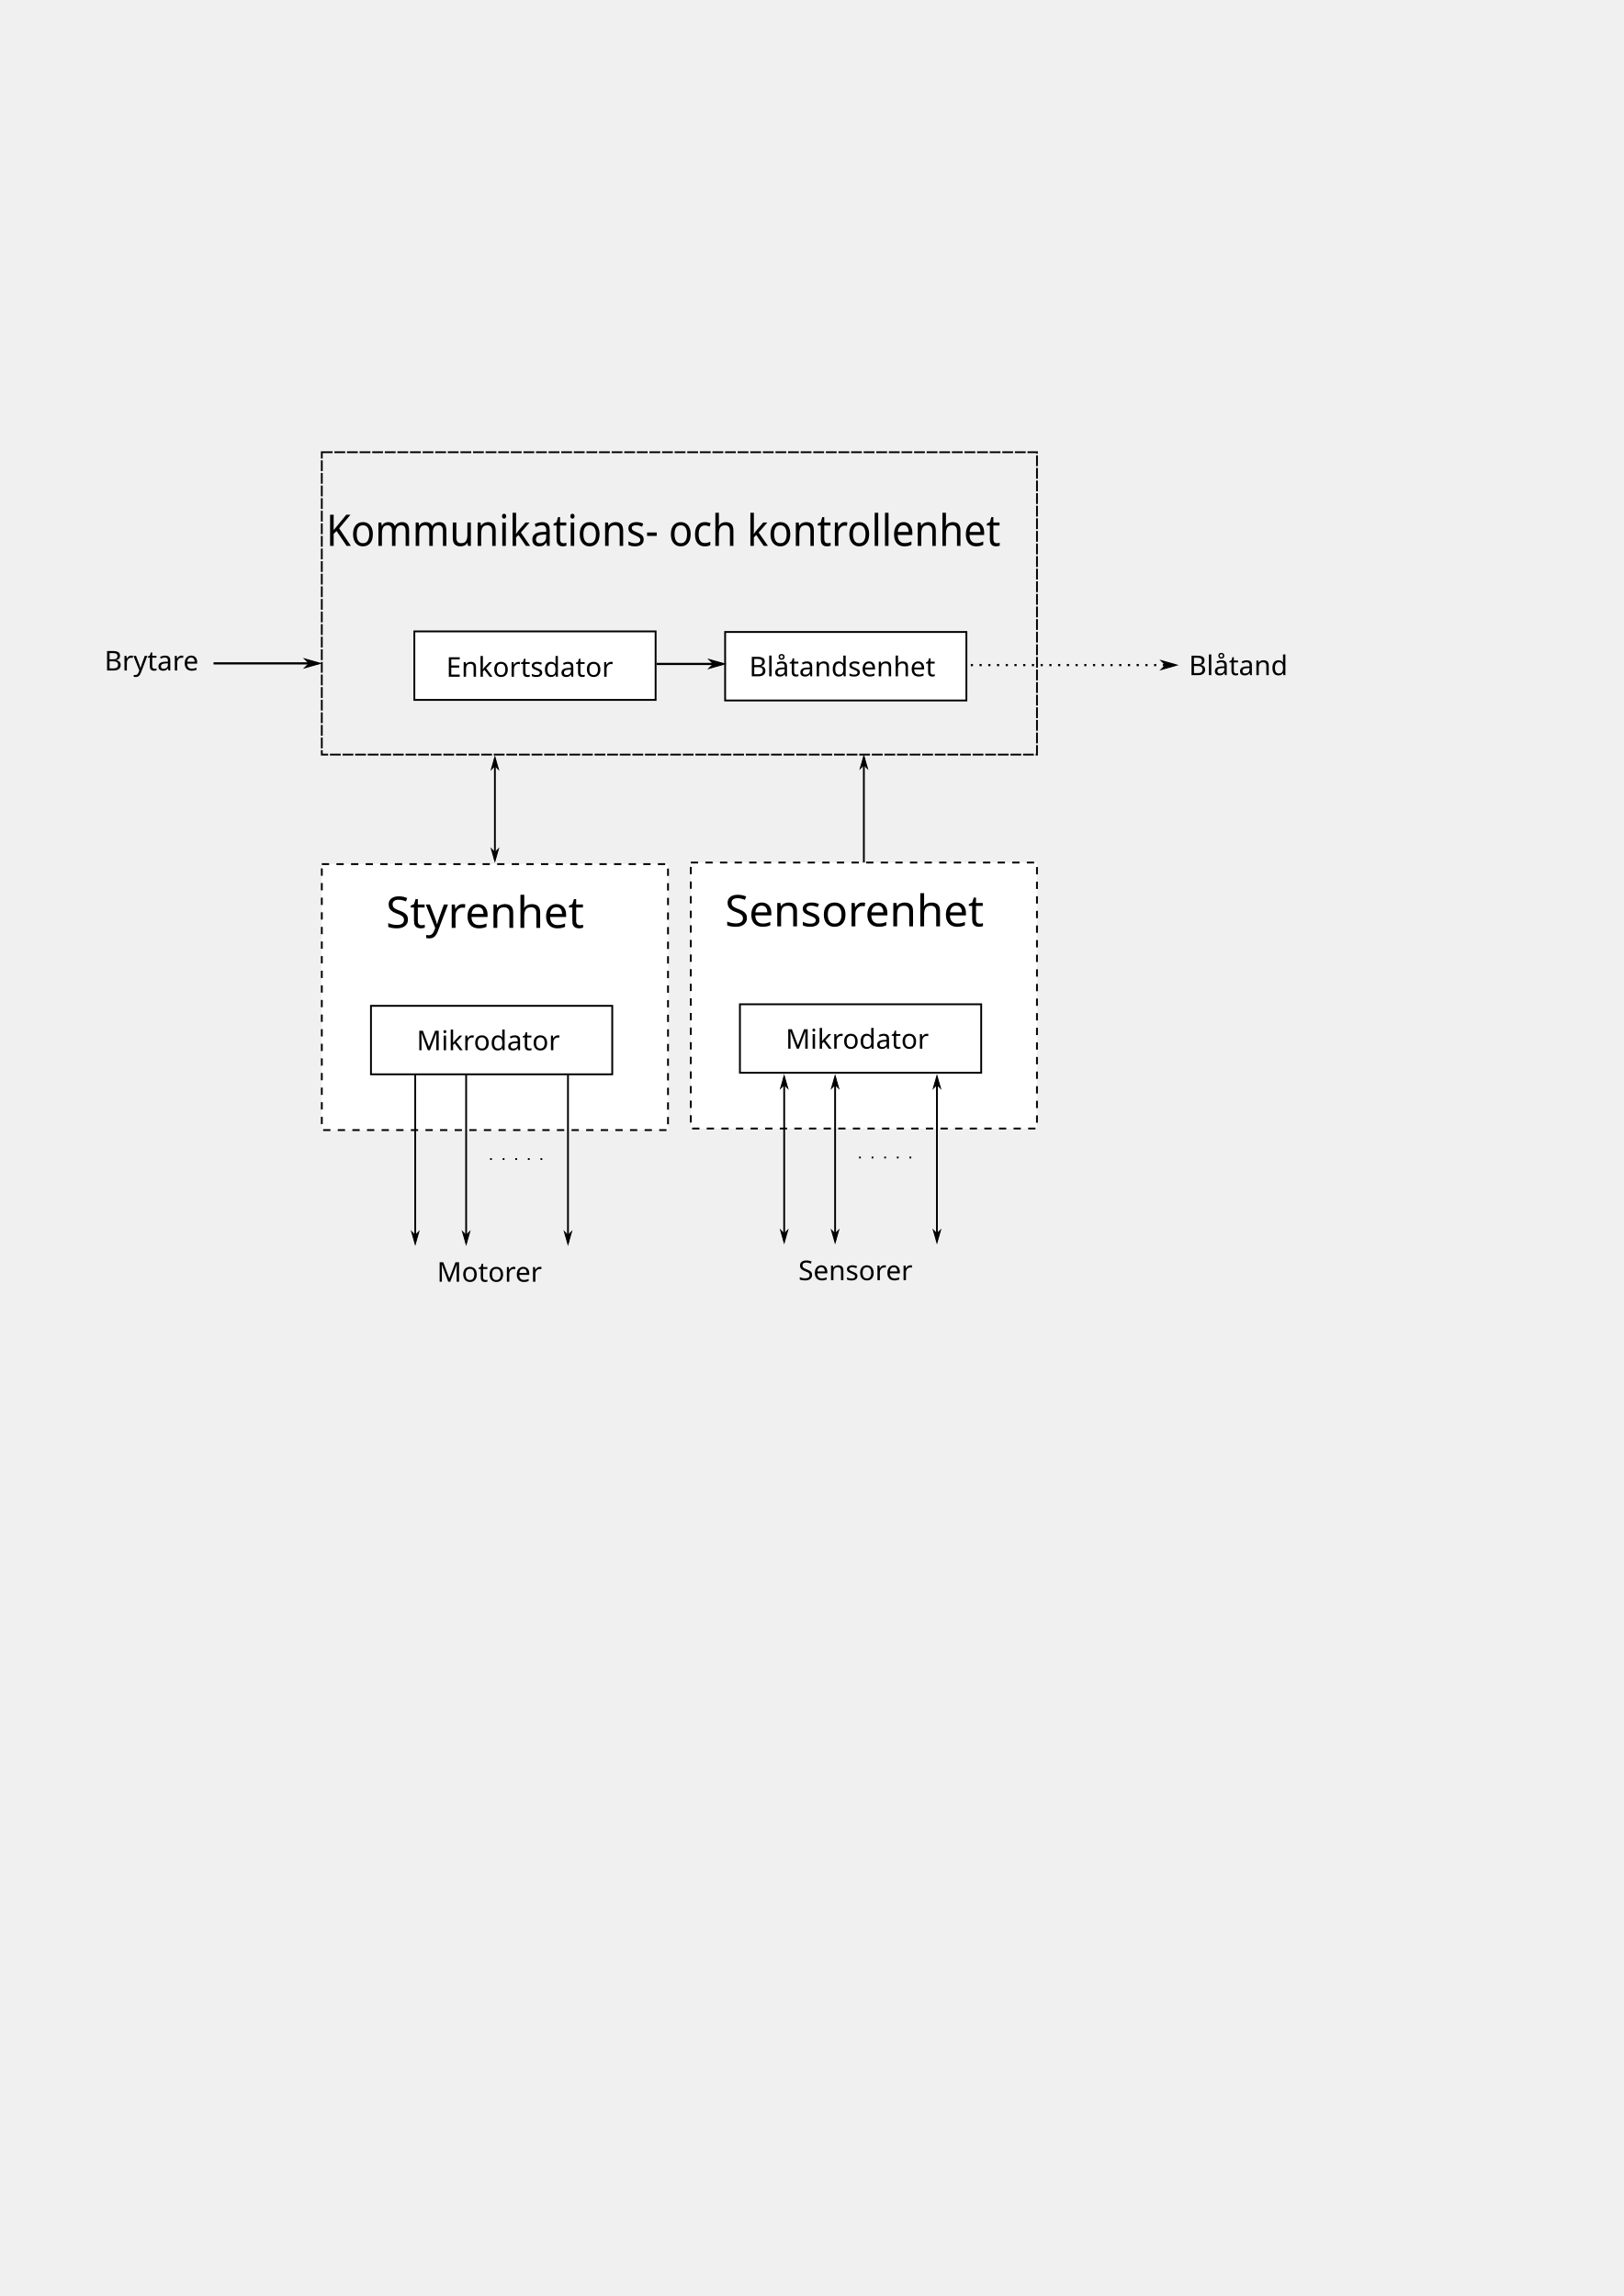
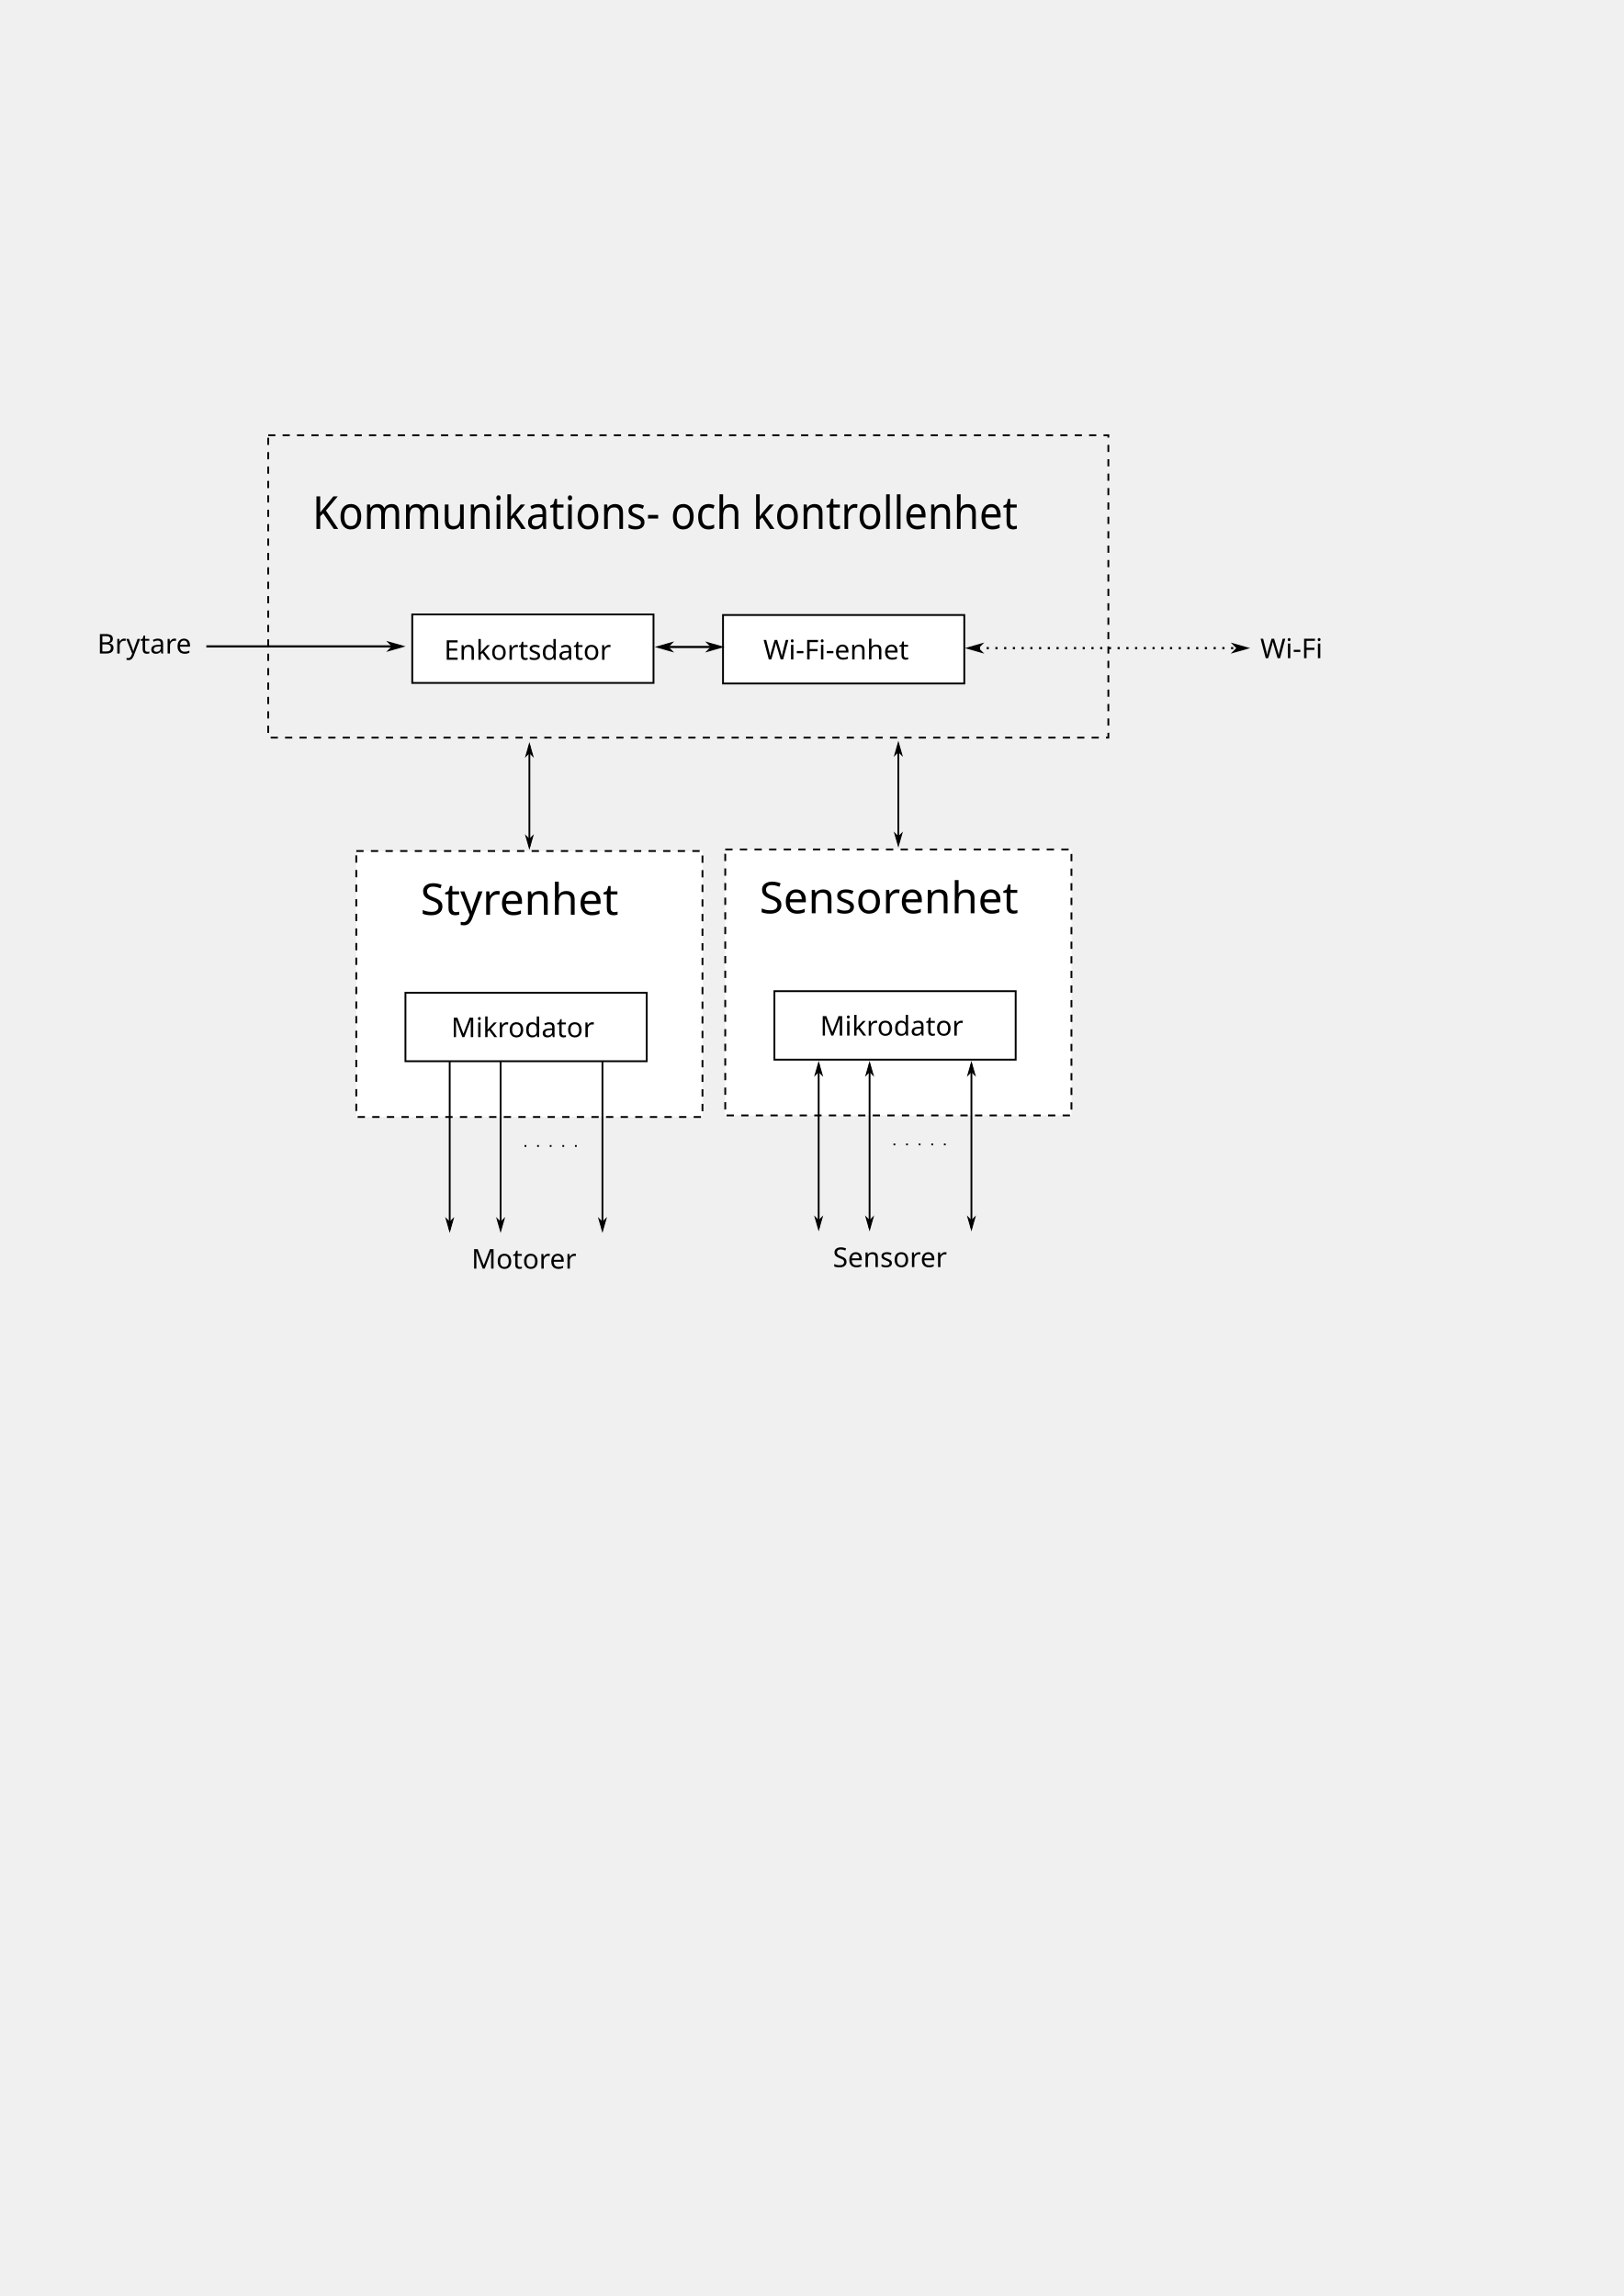
<svg xmlns="http://www.w3.org/2000/svg" width="210mm" height="297mm" viewBox="0 0 744.094 1052.362" id="svg6922" version="1.1">
  <defs id="defs6924">
+     <marker style="overflow:visible" id="marker5509" refX="0" refY="0" orient="auto">
+       <path transform="matrix(0.4,0,0,0.4,4,0)" style="fill:#000000;fill-opacity:1;fill-rule:evenodd;stroke:#000000;stroke-width:1pt;stroke-opacity:1" d="M 0,0 5,-5 -12.5,0 5,5 0,0 Z" id="path5511" />
+     </marker>
+     <marker orient="auto" refY="0" refX="0" id="marker5301" style="overflow:visible">
+       <path id="path5303" d="M 0,0 5,-5 -12.5,0 5,5 0,0 Z" style="fill:#000000;fill-opacity:1;fill-rule:evenodd;stroke:#000000;stroke-width:1pt;stroke-opacity:1" transform="matrix(0.4,0,0,0.4,4,0)" />
+     </marker>
+     <marker style="overflow:visible" id="marker4409" refX="0" refY="0" orient="auto">
+       <path transform="matrix(-0.4,0,0,-0.4,-4,0)" style="fill:#000000;fill-opacity:1;fill-rule:evenodd;stroke:#000000;stroke-width:1pt;stroke-opacity:1" d="M 0,0 5,-5 -12.5,0 5,5 0,0 Z" id="path4411" />
+     </marker>
    <marker style="overflow:visible" id="marker12801" refX="0" refY="0" orient="auto">
      <path transform="matrix(0.4,0,0,0.4,4,0)" style="fill:#000000;fill-opacity:1;fill-rule:evenodd;stroke:#000000;stroke-width:1pt;stroke-opacity:1" d="M 0,0 5,-5 -12.5,0 5,5 0,0 Z" id="path12803" />
    </marker>
    <marker style="overflow:visible" id="marker12653" refX="0" refY="0" orient="auto">
      <path transform="matrix(0.4,0,0,0.4,4,0)" style="fill:#000000;fill-opacity:1;fill-rule:evenodd;stroke:#000000;stroke-width:1pt;stroke-opacity:1" d="M 0,0 5,-5 -12.5,0 5,5 0,0 Z" id="path12655" />
    </marker>
    <marker orient="auto" refY="0" refX="0" id="marker11662" style="overflow:visible">
      <path id="path11664" d="M 0,0 5,-5 -12.5,0 5,5 0,0 Z" style="fill:#000000;fill-opacity:1;fill-rule:evenodd;stroke:#000000;stroke-width:1pt;stroke-opacity:1" transform="matrix(0.4,0,0,0.4,4,0)" />
    </marker>
    <marker orient="auto" refY="0" refX="0" id="marker8154" style="overflow:visible">
      <path id="path8156" d="M 0,0 5,-5 -12.5,0 5,5 0,0 Z" style="fill:#000000;fill-opacity:1;fill-rule:evenodd;stroke:#000000;stroke-width:1pt;stroke-opacity:1" transform="matrix(0.4,0,0,0.4,4,0)" />
    </marker>
    <marker style="overflow:visible" id="marker9057" refX="0" refY="0" orient="auto">
      <path transform="matrix(0.4,0,0,0.4,4,0)" style="fill:#000000;fill-opacity:1;fill-rule:evenodd;stroke:#000000;stroke-width:1pt;stroke-opacity:1" d="M 0,0 5,-5 -12.5,0 5,5 0,0 Z" id="path9059" />
    </marker>
    <marker style="overflow:visible" id="marker9211" refX="0" refY="0" orient="auto">
      <path transform="matrix(0.4,0,0,0.4,4,0)" style="fill:#000000;fill-opacity:1;fill-rule:evenodd;stroke:#000000;stroke-width:1pt;stroke-opacity:1" d="M 0,0 5,-5 -12.5,0 5,5 0,0 Z" id="path9213" />
    </marker>
    <marker style="overflow:visible" id="marker9371" refX="0" refY="0" orient="auto">
      <path transform="matrix(0.4,0,0,0.4,4,0)" style="fill:#000000;fill-opacity:1;fill-rule:evenodd;stroke:#000000;stroke-width:1pt;stroke-opacity:1" d="M 0,0 5,-5 -12.5,0 5,5 0,0 Z" id="path9373" />
    </marker>
-     <marker orient="auto" refY="0" refX="0" id="marker4690" style="overflow:visible">
-       <path id="path4692" d="M 0,0 5,-5 -12.5,0 5,5 0,0 Z" style="fill:#000000;fill-opacity:1;fill-rule:evenodd;stroke:#000000;stroke-width:1pt;stroke-opacity:1" transform="matrix(-0.4,0,0,-0.4,-4,0)" />
-     </marker>
    <marker style="overflow:visible" id="marker6222" refX="0" refY="0" orient="auto">
      <path transform="matrix(0.4,0,0,0.4,4,0)" style="fill:#000000;fill-opacity:1;fill-rule:evenodd;stroke:#000000;stroke-width:1pt;stroke-opacity:1" d="M 0,0 5,-5 -12.5,0 5,5 0,0 Z" id="path6224" />
-     </marker>
-     <marker orient="auto" refY="0" refX="0" id="marker4690-9" style="overflow:visible">
-       <path id="path4692-3" d="M 0,0 5,-5 -12.5,0 5,5 0,0 Z" style="fill:#000000;fill-opacity:1;fill-rule:evenodd;stroke:#000000;stroke-width:1pt;stroke-opacity:1" transform="matrix(-0.4,0,0,-0.4,-4,0)" />
    </marker>
    <marker style="overflow:visible" id="marker7066" refX="0" refY="0" orient="auto">
      <path transform="matrix(0.4,0,0,0.4,4,0)" style="fill:#000000;fill-opacity:1;fill-rule:evenodd;stroke:#000000;stroke-width:1pt;stroke-opacity:1" d="M 0,0 5,-5 -12.5,0 5,5 0,0 Z" id="path7068" />
    </marker>
    <marker style="overflow:visible" id="marker6884" refX="0" refY="0" orient="auto">
      <path transform="matrix(-0.4,0,0,-0.4,-4,0)" style="fill:#000000;fill-opacity:1;fill-rule:evenodd;stroke:#000000;stroke-width:1pt;stroke-opacity:1" d="M 0,0 5,-5 -12.5,0 5,5 0,0 Z" id="path6886" />
    </marker>
    <marker orient="auto" refY="0" refX="0" id="Arrow1Mstart" style="overflow:visible">
      <path id="path7947" d="M 0,0 5,-5 -12.5,0 5,5 0,0 Z" style="fill:#000000;fill-opacity:1;fill-rule:evenodd;stroke:#000000;stroke-width:1pt;stroke-opacity:1" transform="matrix(0.4,0,0,0.4,4,0)" />
    </marker>
    <marker orient="auto" refY="0" refX="0" id="Arrow1Mstart-7" style="overflow:visible">
      <path id="path7947-8" d="M 0,0 5,-5 -12.5,0 5,5 0,0 Z" style="fill:#000000;fill-opacity:1;fill-rule:evenodd;stroke:#000000;stroke-width:1pt;stroke-opacity:1" transform="matrix(0.4,0,0,0.4,4,0)" />
    </marker>
    <marker orient="auto" refY="0" refX="0" id="marker4690-4" style="overflow:visible">
      <path id="path4692-5" d="M 0,0 5,-5 -12.5,0 5,5 0,0 Z" style="fill:#000000;fill-opacity:1;fill-rule:evenodd;stroke:#000000;stroke-width:1pt;stroke-opacity:1" transform="matrix(-0.4,0,0,-0.4,-4,0)" />
    </marker>
    <marker orient="auto" refY="0" refX="0" id="Arrow1Mstart-7-0" style="overflow:visible">
      <path id="path7947-8-3" d="M 0,0 5,-5 -12.5,0 5,5 0,0 Z" style="fill:#000000;fill-opacity:1;fill-rule:evenodd;stroke:#000000;stroke-width:1pt;stroke-opacity:1" transform="matrix(0.4,0,0,0.4,4,0)" />
    </marker>
    <marker orient="auto" refY="0" refX="0" id="marker4690-4-6" style="overflow:visible">
      <path id="path4692-5-1" d="M 0,0 5,-5 -12.5,0 5,5 0,0 Z" style="fill:#000000;fill-opacity:1;fill-rule:evenodd;stroke:#000000;stroke-width:1pt;stroke-opacity:1" transform="matrix(-0.4,0,0,-0.4,-4,0)" />
    </marker>
    <marker style="overflow:visible" id="marker6884-6" refX="0" refY="0" orient="auto">
      <path transform="matrix(-0.4,0,0,-0.4,-4,0)" style="fill:#000000;fill-opacity:1;fill-rule:evenodd;stroke:#000000;stroke-width:1pt;stroke-opacity:1" d="M 0,0 5,-5 -12.5,0 5,5 0,0 Z" id="path6886-3" />
    </marker>
    <marker style="overflow:visible" id="marker11452" refX="0" refY="0" orient="auto">
      <path transform="matrix(0.4,0,0,0.4,4,0)" style="fill:#000000;fill-opacity:1;fill-rule:evenodd;stroke:#000000;stroke-width:1pt;stroke-opacity:1" d="M 0,0 5,-5 -12.5,0 5,5 0,0 Z" id="path11454" />
    </marker>
    <marker orient="auto" refY="0" refX="0" id="marker5195-5-9-5" style="overflow:visible">
      <path id="path5197-3-3-4" d="M 0,0 5,-5 -12.5,0 5,5 0,0 Z" style="fill:#000000;fill-opacity:1;fill-rule:evenodd;stroke:#000000;stroke-width:1pt;stroke-opacity:1" transform="matrix(-0.4,0,0,-0.4,-4,0)" />
    </marker>
    <marker style="overflow:visible" id="marker11448" refX="0" refY="0" orient="auto">
      <path transform="matrix(0.4,0,0,0.4,4,0)" style="fill:#000000;fill-opacity:1;fill-rule:evenodd;stroke:#000000;stroke-width:1pt;stroke-opacity:1" d="M 0,0 5,-5 -12.5,0 5,5 0,0 Z" id="path11450" />
    </marker>
    <marker orient="auto" refY="0" refX="0" id="marker5195-20-7" style="overflow:visible">
      <path id="path5197-93-6" d="M 0,0 5,-5 -12.5,0 5,5 0,0 Z" style="fill:#000000;fill-opacity:1;fill-rule:evenodd;stroke:#000000;stroke-width:1pt;stroke-opacity:1" transform="matrix(-0.4,0,0,-0.4,-4,0)" />
    </marker>
    <marker orient="auto" refY="0" refX="0" id="marker5195-5" style="overflow:visible">
      <path id="path5197-6" d="M 0,0 5,-5 -12.5,0 5,5 0,0 Z" style="fill:#000000;fill-opacity:1;fill-rule:evenodd;stroke:#000000;stroke-width:1pt;stroke-opacity:1" transform="matrix(-0.4,0,0,-0.4,-4,0)" />
    </marker>
    <marker orient="auto" refY="0" refX="0" id="Arrow1Mstart-9" style="overflow:visible">
      <path id="path7947-3" d="M 0,0 5,-5 -12.5,0 5,5 0,0 Z" style="fill:#000000;fill-opacity:1;fill-rule:evenodd;stroke:#000000;stroke-width:1pt;stroke-opacity:1" transform="matrix(0.4,0,0,0.4,4,0)" />
    </marker>
+     <marker orient="auto" refY="0" refX="0" id="marker4783" style="overflow:visible">
+       <path id="path4785" d="M 0,0 5,-5 -12.5,0 5,5 0,0 Z" style="fill:#000000;fill-opacity:1;fill-rule:evenodd;stroke:#000000;stroke-width:1pt;stroke-opacity:1" transform="matrix(0.4,0,0,0.4,4,0)" />
+     </marker>
+     <marker orient="auto" refY="0" refX="0" id="marker4690-9" style="overflow:visible">
+       <path id="path4692-3" d="M 0,0 5,-5 -12.5,0 5,5 0,0 Z" style="fill:#000000;fill-opacity:1;fill-rule:evenodd;stroke:#000000;stroke-width:1pt;stroke-opacity:1" transform="matrix(-0.4,0,0,-0.4,-4,0)" />
+     </marker>
+     <marker style="overflow:visible" id="marker6884-1" refX="0" refY="0" orient="auto">
+       <path transform="matrix(-0.4,0,0,-0.4,-4,0)" style="fill:#000000;fill-opacity:1;fill-rule:evenodd;stroke:#000000;stroke-width:1pt;stroke-opacity:1" d="M 0,0 5,-5 -12.5,0 5,5 0,0 Z" id="path6886-5" />
+     </marker>
+     <marker orient="auto" refY="0" refX="0" id="marker4690" style="overflow:visible">
+       <path id="path4692" d="M 0,0 5,-5 -12.5,0 5,5 0,0 Z" style="fill:#000000;fill-opacity:1;fill-rule:evenodd;stroke:#000000;stroke-width:1pt;stroke-opacity:1" transform="matrix(-0.4,0,0,-0.4,-4,0)" />
+     </marker>
  </defs>
  <g id="layer1">
-     <g id="g8879" transform="translate(-178.5714,19.28571)">
+     <g id="g8879" transform="translate(-162.772,13.28571)">
      <rect y="376.777" x="326.049" height="121.901" width="158.648" id="rect4290-85" style="fill:#ffffff;stroke:#000000;stroke-width:0.837;stroke-miterlimit:4;stroke-dasharray:3.348, 3.348;stroke-dashoffset:0;stroke-opacity:1" />
      <text id="text5111" y="406.018" x="355.475" style="font-style:normal;font-weight:normal;font-size:100.597px;line-height:125%;font-family:sans-serif;letter-spacing:0px;word-spacing:0px;fill:#000000;fill-opacity:1;stroke:none;stroke-width:1px;stroke-linecap:butt;stroke-linejoin:miter;stroke-opacity:1" xml:space="preserve">
        <tspan id="tspan4305" style="font-size:20px" y="406.018" x="355.475">Styrenhet</tspan>
      </text>
      <g transform="translate(78.72532,-99.06553)" id="g7523">
        <text xml:space="preserve" style="font-style:normal;font-weight:normal;font-size:16.25px;line-height:125%;font-family:sans-serif;letter-spacing:0px;word-spacing:0px;fill:#000000;fill-opacity:1;stroke:none;stroke-width:1px;stroke-linecap:butt;stroke-linejoin:miter;stroke-opacity:1" x="300.102" y="667.254" id="text5461">
          <tspan id="tspan5463" x="300.102" y="667.254" style="font-size:12.5px">Motorer</tspan>
        </text>
        <g id="g7512" transform="translate(-142.8356,-4.949747)">
          <g transform="translate(76.36753,12.02082)" id="g4321">
            <rect y="533.725" x="336.318" height="31.391" width="110.565" id="rect4315" style="fill:#ffffff;fill-opacity:1;stroke:#000000;stroke-width:0.837;stroke-miterlimit:4;stroke-dasharray:none;stroke-dashoffset:0;stroke-opacity:1" />
            <text xml:space="preserve" style="font-style:normal;font-weight:normal;font-size:10px;line-height:125%;font-family:sans-serif;letter-spacing:0px;word-spacing:0px;fill:#000000;fill-opacity:1;stroke:none;stroke-width:1px;stroke-linecap:butt;stroke-linejoin:miter;stroke-opacity:1" x="357.244" y="554.074" id="text4317">
              <tspan id="tspan4319" x="357.244" y="554.074" style="font-size:12.5px">Mikrodator</tspan>
            </text>
          </g>
          <g transform="translate(84.66093,-41.01219)" id="g7488">
            <path style="fill:none;fill-rule:evenodd;stroke:#000000;stroke-width:0.825;stroke-linecap:butt;stroke-linejoin:miter;stroke-miterlimit:4;stroke-dasharray:none;stroke-opacity:1;marker-start:url(#marker9057)" d="m 371.64,695.238 0,-77.056" id="path4446" />
            <path style="fill:none;fill-rule:evenodd;stroke:#000000;stroke-width:0.825;stroke-linecap:butt;stroke-linejoin:miter;stroke-miterlimit:4;stroke-dasharray:0.825, 4.95;stroke-dashoffset:0;stroke-opacity:1" d="m 382.604,656.989 24.742,0" id="path4446-1" />
            <path style="fill:none;fill-rule:evenodd;stroke:#000000;stroke-width:0.825;stroke-linecap:butt;stroke-linejoin:miter;stroke-miterlimit:4;stroke-dasharray:none;stroke-opacity:1;marker-start:url(#marker9211)" d="m 348.306,695.238 0,-77.056" id="path4446-31" />
            <path style="fill:none;fill-rule:evenodd;stroke:#000000;stroke-width:0.825;stroke-linecap:butt;stroke-linejoin:miter;stroke-miterlimit:4;stroke-dasharray:none;stroke-opacity:1;marker-start:url(#marker9371)" d="m 418.309,695.238 0,-77.056" id="path4446-1-5" />
          </g>
        </g>
      </g>
    </g>
-     <text xml:space="preserve" style="font-style:normal;font-weight:normal;font-size:96.176px;line-height:125%;font-family:sans-serif;letter-spacing:0px;word-spacing:0px;fill:#000000;fill-opacity:1;stroke:none;stroke-width:1px;stroke-linecap:butt;stroke-linejoin:miter;stroke-opacity:1" x="156.36" y="239.223" id="text5111-6" transform="scale(0.9560475,1.045973)">
-       <tspan x="156.36" y="239.223" style="font-size:19.121px" id="tspan4305-0">Kommunikations- och kontrollenhet</tspan>
+     <path style="fill:none;fill-rule:evenodd;stroke:#000000;stroke-width:0.815;stroke-linecap:butt;stroke-linejoin:miter;stroke-miterlimit:4;stroke-dasharray:none;stroke-opacity:1;marker-start:url(#Arrow1Mstart-7);marker-end:url(#marker4690-4)" d="m 242.601,341.731 0,46.24" id="path4688" />
+     <path style="fill:none;fill-rule:evenodd;stroke:#000000;stroke-width:0.833;stroke-linecap:butt;stroke-linejoin:miter;stroke-miterlimit:3.7;stroke-dasharray:none;stroke-opacity:1;marker-start:url(#Arrow1Mstart-7-0);marker-end:url(#marker4409)" d="m 411.685,341.166 0,45.72" id="path4688-0" />
+     <rect style="fill:#ffffff;stroke:#000000;stroke-width:0.837;stroke-miterlimit:4;stroke-dasharray:3.348, 3.348;stroke-dashoffset:0;stroke-opacity:1" id="rect4290-85-7" width="158.648" height="121.901" x="332.361" y="389.349" />
+     <text xml:space="preserve" style="font-style:normal;font-weight:normal;font-size:100.597px;line-height:125%;font-family:sans-serif;letter-spacing:0px;word-spacing:0px;fill:#000000;fill-opacity:1;stroke:none;stroke-width:1px;stroke-linecap:butt;stroke-linejoin:miter;stroke-opacity:1" x="348.037" y="418.589" id="text5111-4">
+       <tspan x="348.037" y="418.589" style="font-size:20px" id="tspan4305-5">Sensorenhet</tspan>
    </text>
-     <rect y="289.403" x="189.882" height="31.391" width="110.565" id="rect4315-6" style="fill:#ffffff;fill-opacity:1;stroke:#000000;stroke-width:0.837;stroke-miterlimit:4;stroke-dasharray:none;stroke-dashoffset:0;stroke-opacity:1" />
-     <text xml:space="preserve" style="font-style:normal;font-weight:normal;font-size:10px;line-height:125%;font-family:sans-serif;letter-spacing:0px;word-spacing:0px;fill:#000000;fill-opacity:1;stroke:none;stroke-width:1px;stroke-linecap:butt;stroke-linejoin:miter;stroke-opacity:1" x="204.469" y="310.172" id="text4317-1">
-       <tspan id="tspan4319-8" x="204.469" y="310.172" style="font-size:12.5px">Enkortsdator</tspan>
+     <text xml:space="preserve" style="font-style:normal;font-weight:normal;font-size:16.25px;line-height:125%;font-family:sans-serif;letter-spacing:0px;word-spacing:0px;fill:#000000;fill-opacity:1;stroke:none;stroke-width:1px;stroke-linecap:butt;stroke-linejoin:miter;stroke-opacity:1" x="381.667" y="580.76" id="text5461-5">
+       <tspan id="tspan5463-4" x="381.667" y="580.76" style="font-size:12.5px">Sensorer</tspan>
    </text>
-     <rect style="opacity:1;fill:#ffffff;fill-opacity:0;stroke:#000000;stroke-width:0.825;stroke-miterlimit:4;stroke-dasharray:4.95, 0.825;stroke-dashoffset:0;stroke-opacity:1" id="rect6752" width="327.744" height="138.593" x="147.471" y="207.274" />
-     <rect y="289.665" x="332.303" height="31.391" width="110.565" id="rect4315-5" style="fill:#ffffff;fill-opacity:1;stroke:#000000;stroke-width:0.837;stroke-miterlimit:4;stroke-dasharray:none;stroke-dashoffset:0;stroke-opacity:1" />
-     <text xml:space="preserve" style="font-style:normal;font-weight:normal;font-size:10px;line-height:125%;font-family:sans-serif;letter-spacing:0px;word-spacing:0px;fill:#000000;fill-opacity:1;stroke:none;stroke-width:1px;stroke-linecap:butt;stroke-linejoin:miter;stroke-opacity:1" x="343.315" y="309.974" id="text4317-3">
-       <tspan id="tspan4319-5" x="343.315" y="309.974" style="font-size:12.5px">Blåtandsenhet</tspan>
-     </text>
-     <path style="fill:none;fill-rule:evenodd;stroke:#000000;stroke-width:1px;stroke-linecap:butt;stroke-linejoin:miter;stroke-opacity:1;marker-end:url(#marker4690-9)" d="m 300.965,304.314 30.052,0" id="path6808" />
-     <path style="fill:none;fill-rule:evenodd;stroke:#000000;stroke-width:1;stroke-linecap:butt;stroke-linejoin:miter;stroke-miterlimit:4;stroke-dasharray:1, 3;stroke-dashoffset:0;stroke-opacity:1;marker-end:url(#marker6884)" d="m 444.886,304.837 93.338,0" id="path6876" />
-     <text xml:space="preserve" style="font-style:normal;font-weight:normal;font-size:15px;line-height:125%;font-family:sans-serif;letter-spacing:0px;word-spacing:0px;fill:#000000;fill-opacity:1;stroke:none;stroke-width:1px;stroke-linecap:butt;stroke-linejoin:miter;stroke-opacity:1" x="544.82" y="309.451" id="text7050">
-       <tspan id="tspan7052" x="544.82" y="309.451" style="font-size:12.5px">Blåtand</tspan>
-     </text>
-     <path style="fill:none;fill-rule:evenodd;stroke:#000000;stroke-width:0.815;stroke-linecap:butt;stroke-linejoin:miter;stroke-miterlimit:4;stroke-dasharray:none;stroke-opacity:1;marker-start:url(#Arrow1Mstart-7);marker-end:url(#marker4690-4)" d="m 226.801,347.731 0,46.24" id="path4688" />
-     <path style="fill:none;fill-rule:evenodd;stroke:#000000;stroke-width:0.833;stroke-linecap:butt;stroke-linejoin:miter;stroke-miterlimit:3.7;stroke-dasharray:none;stroke-opacity:1;marker-start:url(#Arrow1Mstart-7-0)" d="m 395.885,347.254 0,48.401" id="path4688-0" />
-     <path style="fill:none;fill-rule:evenodd;stroke:#000000;stroke-width:1px;stroke-linecap:butt;stroke-linejoin:miter;stroke-opacity:1;marker-end:url(#marker4690)" d="m 97.857,304.052 47.857,0 0,0" id="path11618" />
-     <text xml:space="preserve" style="font-style:normal;font-weight:normal;font-size:12.5px;line-height:125%;font-family:sans-serif;letter-spacing:0px;word-spacing:0px;fill:#000000;fill-opacity:1;stroke:none;stroke-width:1px;stroke-linecap:butt;stroke-linejoin:miter;stroke-opacity:1" x="47.857" y="307.308" id="text11828">
-       <tspan id="tspan11830" x="47.857" y="307.308">Brytare</tspan>
-     </text>
-     <rect style="fill:#ffffff;stroke:#000000;stroke-width:0.837;stroke-miterlimit:4;stroke-dasharray:3.348, 3.348;stroke-dashoffset:0;stroke-opacity:1" id="rect4290-85-7" width="158.648" height="121.901" x="316.561" y="395.349" />
-     <text xml:space="preserve" style="font-style:normal;font-weight:normal;font-size:100.597px;line-height:125%;font-family:sans-serif;letter-spacing:0px;word-spacing:0px;fill:#000000;fill-opacity:1;stroke:none;stroke-width:1px;stroke-linecap:butt;stroke-linejoin:miter;stroke-opacity:1" x="332.238" y="424.589" id="text5111-4">
-       <tspan x="332.238" y="424.589" style="font-size:20px" id="tspan4305-5">Sensorenhet</tspan>
-     </text>
-     <text xml:space="preserve" style="font-style:normal;font-weight:normal;font-size:16.25px;line-height:125%;font-family:sans-serif;letter-spacing:0px;word-spacing:0px;fill:#000000;fill-opacity:1;stroke:none;stroke-width:1px;stroke-linecap:butt;stroke-linejoin:miter;stroke-opacity:1" x="365.867" y="586.76" id="text5461-5">
-       <tspan id="tspan5463-4" x="365.867" y="586.76" style="font-size:12.5px">Sensorer</tspan>
-     </text>
-     <g id="g4321-7" transform="translate(2.769703,-73.42306)">
+     <g id="g4321-7" transform="translate(18.56918,-79.42306)">
      <rect style="fill:#ffffff;fill-opacity:1;stroke:#000000;stroke-width:0.837;stroke-miterlimit:4;stroke-dasharray:none;stroke-dashoffset:0;stroke-opacity:1" id="rect4315-4" width="110.565" height="31.391" x="336.318" y="533.725" />
      <text id="text4317-4" y="554.074" x="357.244" style="font-style:normal;font-weight:normal;font-size:10px;line-height:125%;font-family:sans-serif;letter-spacing:0px;word-spacing:0px;fill:#000000;fill-opacity:1;stroke:none;stroke-width:1px;stroke-linecap:butt;stroke-linejoin:miter;stroke-opacity:1" xml:space="preserve">
        <tspan style="font-size:12.5px" y="554.074" x="357.244" id="tspan4319-3">Mikrodator</tspan>
      </text>
    </g>
-     <path style="fill:none;fill-rule:evenodd;stroke:#000000;stroke-width:0.825;stroke-linecap:butt;stroke-linejoin:miter;stroke-miterlimit:4;stroke-dasharray:none;stroke-opacity:1;marker-end:url(#marker5195-5);marker-start:url(#marker12653)" d="m 382.703,568.782 0,-74.923" id="path4446-0" />
-     <path style="fill:none;fill-rule:evenodd;stroke:#000000;stroke-width:0.825;stroke-linecap:butt;stroke-linejoin:miter;stroke-miterlimit:4;stroke-dasharray:0.825, 4.95;stroke-dashoffset:0;stroke-opacity:1" d="m 393.667,530.533 24.742,0" id="path4446-1-7" />
-     <path style="fill:none;fill-rule:evenodd;stroke:#000000;stroke-width:0.825;stroke-linecap:butt;stroke-linejoin:miter;stroke-miterlimit:4;stroke-dasharray:none;stroke-opacity:1;marker-end:url(#marker5195-20-7);marker-start:url(#marker11662)" d="m 359.369,568.782 0,-74.923" id="path4446-31-8" />
-     <path style="fill:none;fill-rule:evenodd;stroke:#000000;stroke-width:0.825;stroke-linecap:butt;stroke-linejoin:miter;stroke-miterlimit:4;stroke-dasharray:none;stroke-opacity:1;marker-end:url(#marker5195-5-9-5);marker-start:url(#marker12801)" d="m 429.372,568.782 0,-74.923" id="path4446-1-5-6" />
+     <path style="fill:none;fill-rule:evenodd;stroke:#000000;stroke-width:0.825;stroke-linecap:butt;stroke-linejoin:miter;stroke-miterlimit:4;stroke-dasharray:none;stroke-opacity:1;marker-start:url(#marker12653);marker-end:url(#marker5195-5)" d="m 398.503,562.782 0,-74.923" id="path4446-0" />
+     <path style="fill:none;fill-rule:evenodd;stroke:#000000;stroke-width:0.825;stroke-linecap:butt;stroke-linejoin:miter;stroke-miterlimit:4;stroke-dasharray:0.825, 4.95;stroke-dashoffset:0;stroke-opacity:1" d="m 409.466,524.533 24.742,0" id="path4446-1-7" />
+     <path style="fill:none;fill-rule:evenodd;stroke:#000000;stroke-width:0.825;stroke-linecap:butt;stroke-linejoin:miter;stroke-miterlimit:4;stroke-dasharray:none;stroke-opacity:1;marker-start:url(#marker11662);marker-end:url(#marker5195-20-7)" d="m 375.168,562.782 0,-74.923" id="path4446-31-8" />
+     <path style="fill:none;fill-rule:evenodd;stroke:#000000;stroke-width:0.825;stroke-linecap:butt;stroke-linejoin:miter;stroke-miterlimit:4;stroke-dasharray:none;stroke-opacity:1;marker-start:url(#marker12801);marker-end:url(#marker5195-5-9-5)" d="m 445.172,562.782 0,-74.923" id="path4446-1-5-6" />
+     <text xml:space="preserve" style="font-style:normal;font-weight:normal;font-size:96.176px;line-height:125%;font-family:sans-serif;letter-spacing:0px;word-spacing:0px;fill:#000000;fill-opacity:1;stroke:none;stroke-width:1px;stroke-linecap:butt;stroke-linejoin:miter;stroke-opacity:1" x="149.746" y="231.786" id="text5111-6" transform="scale(0.9560475,1.045973)">
+       <tspan x="149.746" y="231.786" style="font-size:20px" id="tspan4305-0">Kommunikations- och kontrollenhet</tspan>
+     </text>
+     <rect style="opacity:1;fill:#ffffff;fill-opacity:0;stroke:#000000;stroke-width:0.825;stroke-miterlimit:4;stroke-dasharray:3.3,3.3;stroke-dashoffset:0;stroke-opacity:1" id="rect6752" width="385.02" height="138.593" x="122.902" y="199.494" />
+     <rect y="281.624" x="188.919" height="31.391" width="110.565" id="rect4315-6" style="fill:#ffffff;fill-opacity:1;stroke:#000000;stroke-width:0.837;stroke-miterlimit:4;stroke-dasharray:none;stroke-dashoffset:0;stroke-opacity:1" />
+     <text xml:space="preserve" style="font-style:normal;font-weight:normal;font-size:10px;line-height:125%;font-family:sans-serif;letter-spacing:0px;word-spacing:0px;fill:#000000;fill-opacity:1;stroke:none;stroke-width:1px;stroke-linecap:butt;stroke-linejoin:miter;stroke-opacity:1" x="203.506" y="302.393" id="text4317-1">
+       <tspan id="tspan4319-8" x="203.506" y="302.393" style="font-size:12.5px">Enkortsdator</tspan>
+     </text>
+     <rect y="281.885" x="331.34" height="31.391" width="110.565" id="rect4315-5" style="fill:#ffffff;fill-opacity:1;stroke:#000000;stroke-width:0.837;stroke-miterlimit:4;stroke-dasharray:none;stroke-dashoffset:0;stroke-opacity:1" />
+     <text xml:space="preserve" style="font-style:normal;font-weight:normal;font-size:10px;line-height:125%;font-family:sans-serif;letter-spacing:0px;word-spacing:0px;fill:#000000;fill-opacity:1;stroke:none;stroke-width:1px;stroke-linecap:butt;stroke-linejoin:miter;stroke-opacity:1" x="349.803" y="302.25" id="text4317-3">
+       <tspan id="tspan4319-5" x="349.803" y="302.25" style="font-size:12.5px">Wi-Fi-enhet</tspan>
+     </text>
+     <path style="fill:none;fill-rule:evenodd;stroke:#000000;stroke-width:1px;stroke-linecap:butt;stroke-linejoin:miter;stroke-opacity:1;marker-end:url(#marker4690-9);marker-start:url(#marker5301)" d="m 302.032,296.534 28.022,0" id="path6808" />
+     <path style="fill:none;fill-rule:evenodd;stroke:#000000;stroke-width:1;stroke-linecap:butt;stroke-linejoin:miter;stroke-miterlimit:4;stroke-dasharray:1, 3;stroke-dashoffset:0;stroke-opacity:1;marker-end:url(#marker6884-1);marker-start:url(#marker5509)" d="m 444.154,297.058 126.776,0" id="path6876" />
+     <text xml:space="preserve" style="font-style:normal;font-weight:normal;font-size:15px;line-height:125%;font-family:sans-serif;letter-spacing:0px;word-spacing:0px;fill:#000000;fill-opacity:1;stroke:none;stroke-width:1px;stroke-linecap:butt;stroke-linejoin:miter;stroke-opacity:1" x="577.526" y="301.671" id="text7050">
+       <tspan id="tspan7052" x="577.526" y="301.671" style="font-size:12.5px">Wi-Fi</tspan>
+     </text>
+     <path style="fill:none;fill-rule:evenodd;stroke:#000000;stroke-width:1px;stroke-linecap:butt;stroke-linejoin:miter;stroke-opacity:1;marker-end:url(#marker4690)" d="m 94.563,296.273 89.335,0 0,0" id="path11618" />
+     <text xml:space="preserve" style="font-style:normal;font-weight:normal;font-size:12.5px;line-height:125%;font-family:sans-serif;letter-spacing:0px;word-spacing:0px;fill:#000000;fill-opacity:1;stroke:none;stroke-width:1px;stroke-linecap:butt;stroke-linejoin:miter;stroke-opacity:1" x="44.563" y="299.529" id="text11828">
+       <tspan id="tspan11830" x="44.563" y="299.529">Brytare</tspan>
+     </text>
  </g>
</svg>
